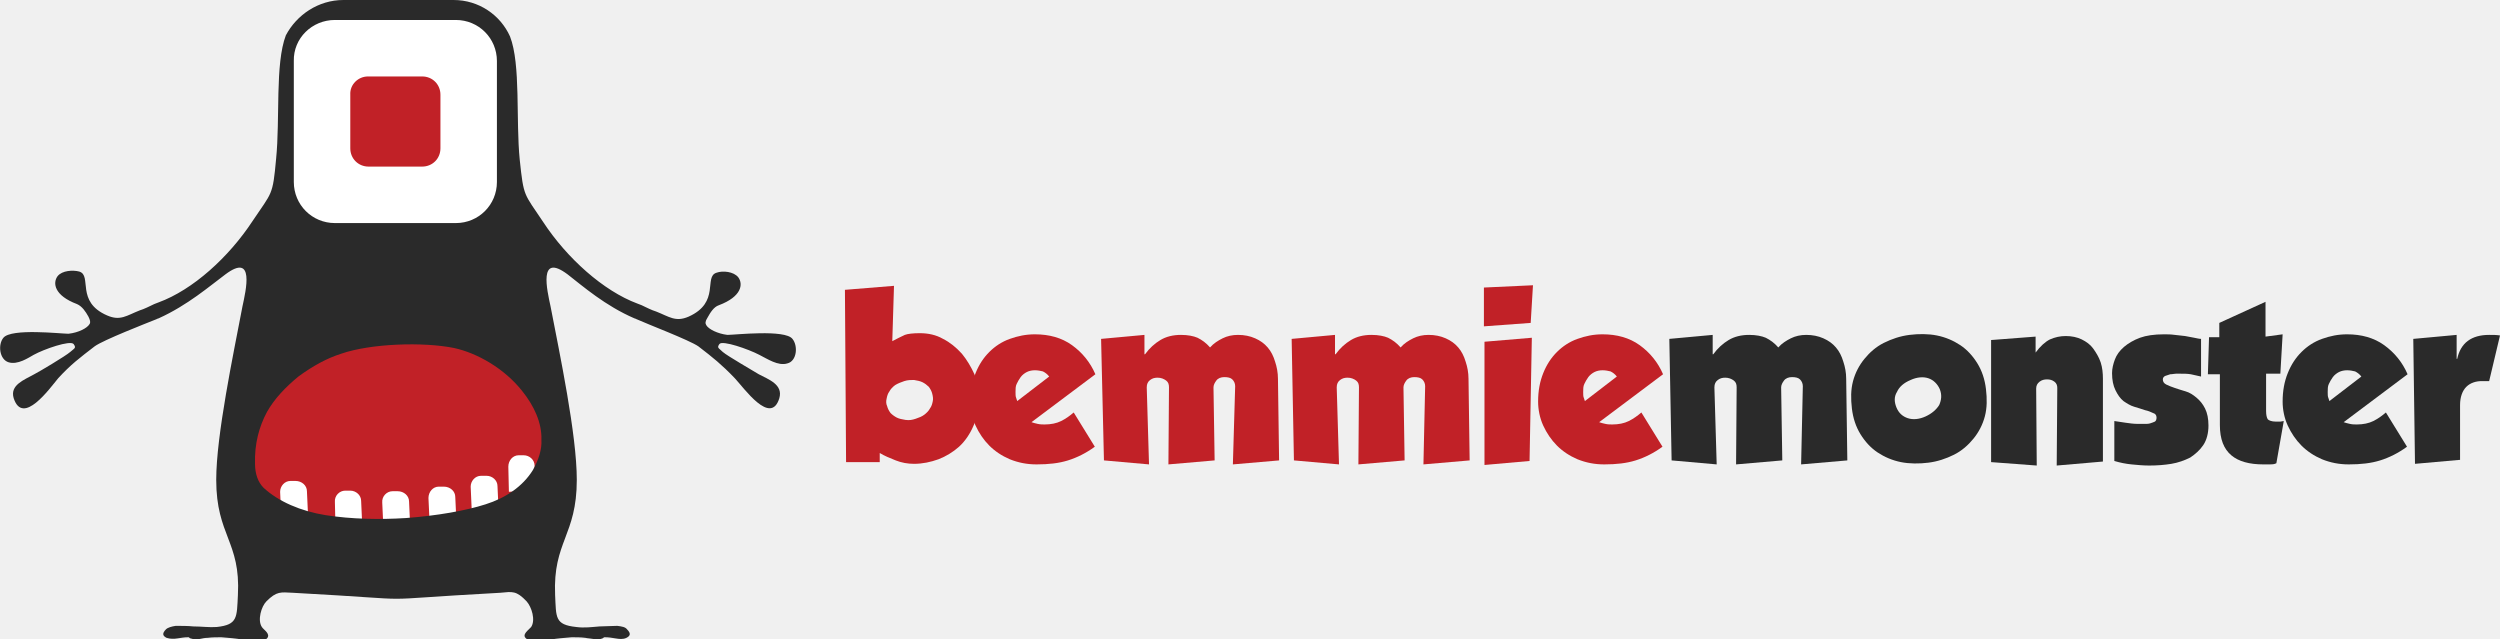
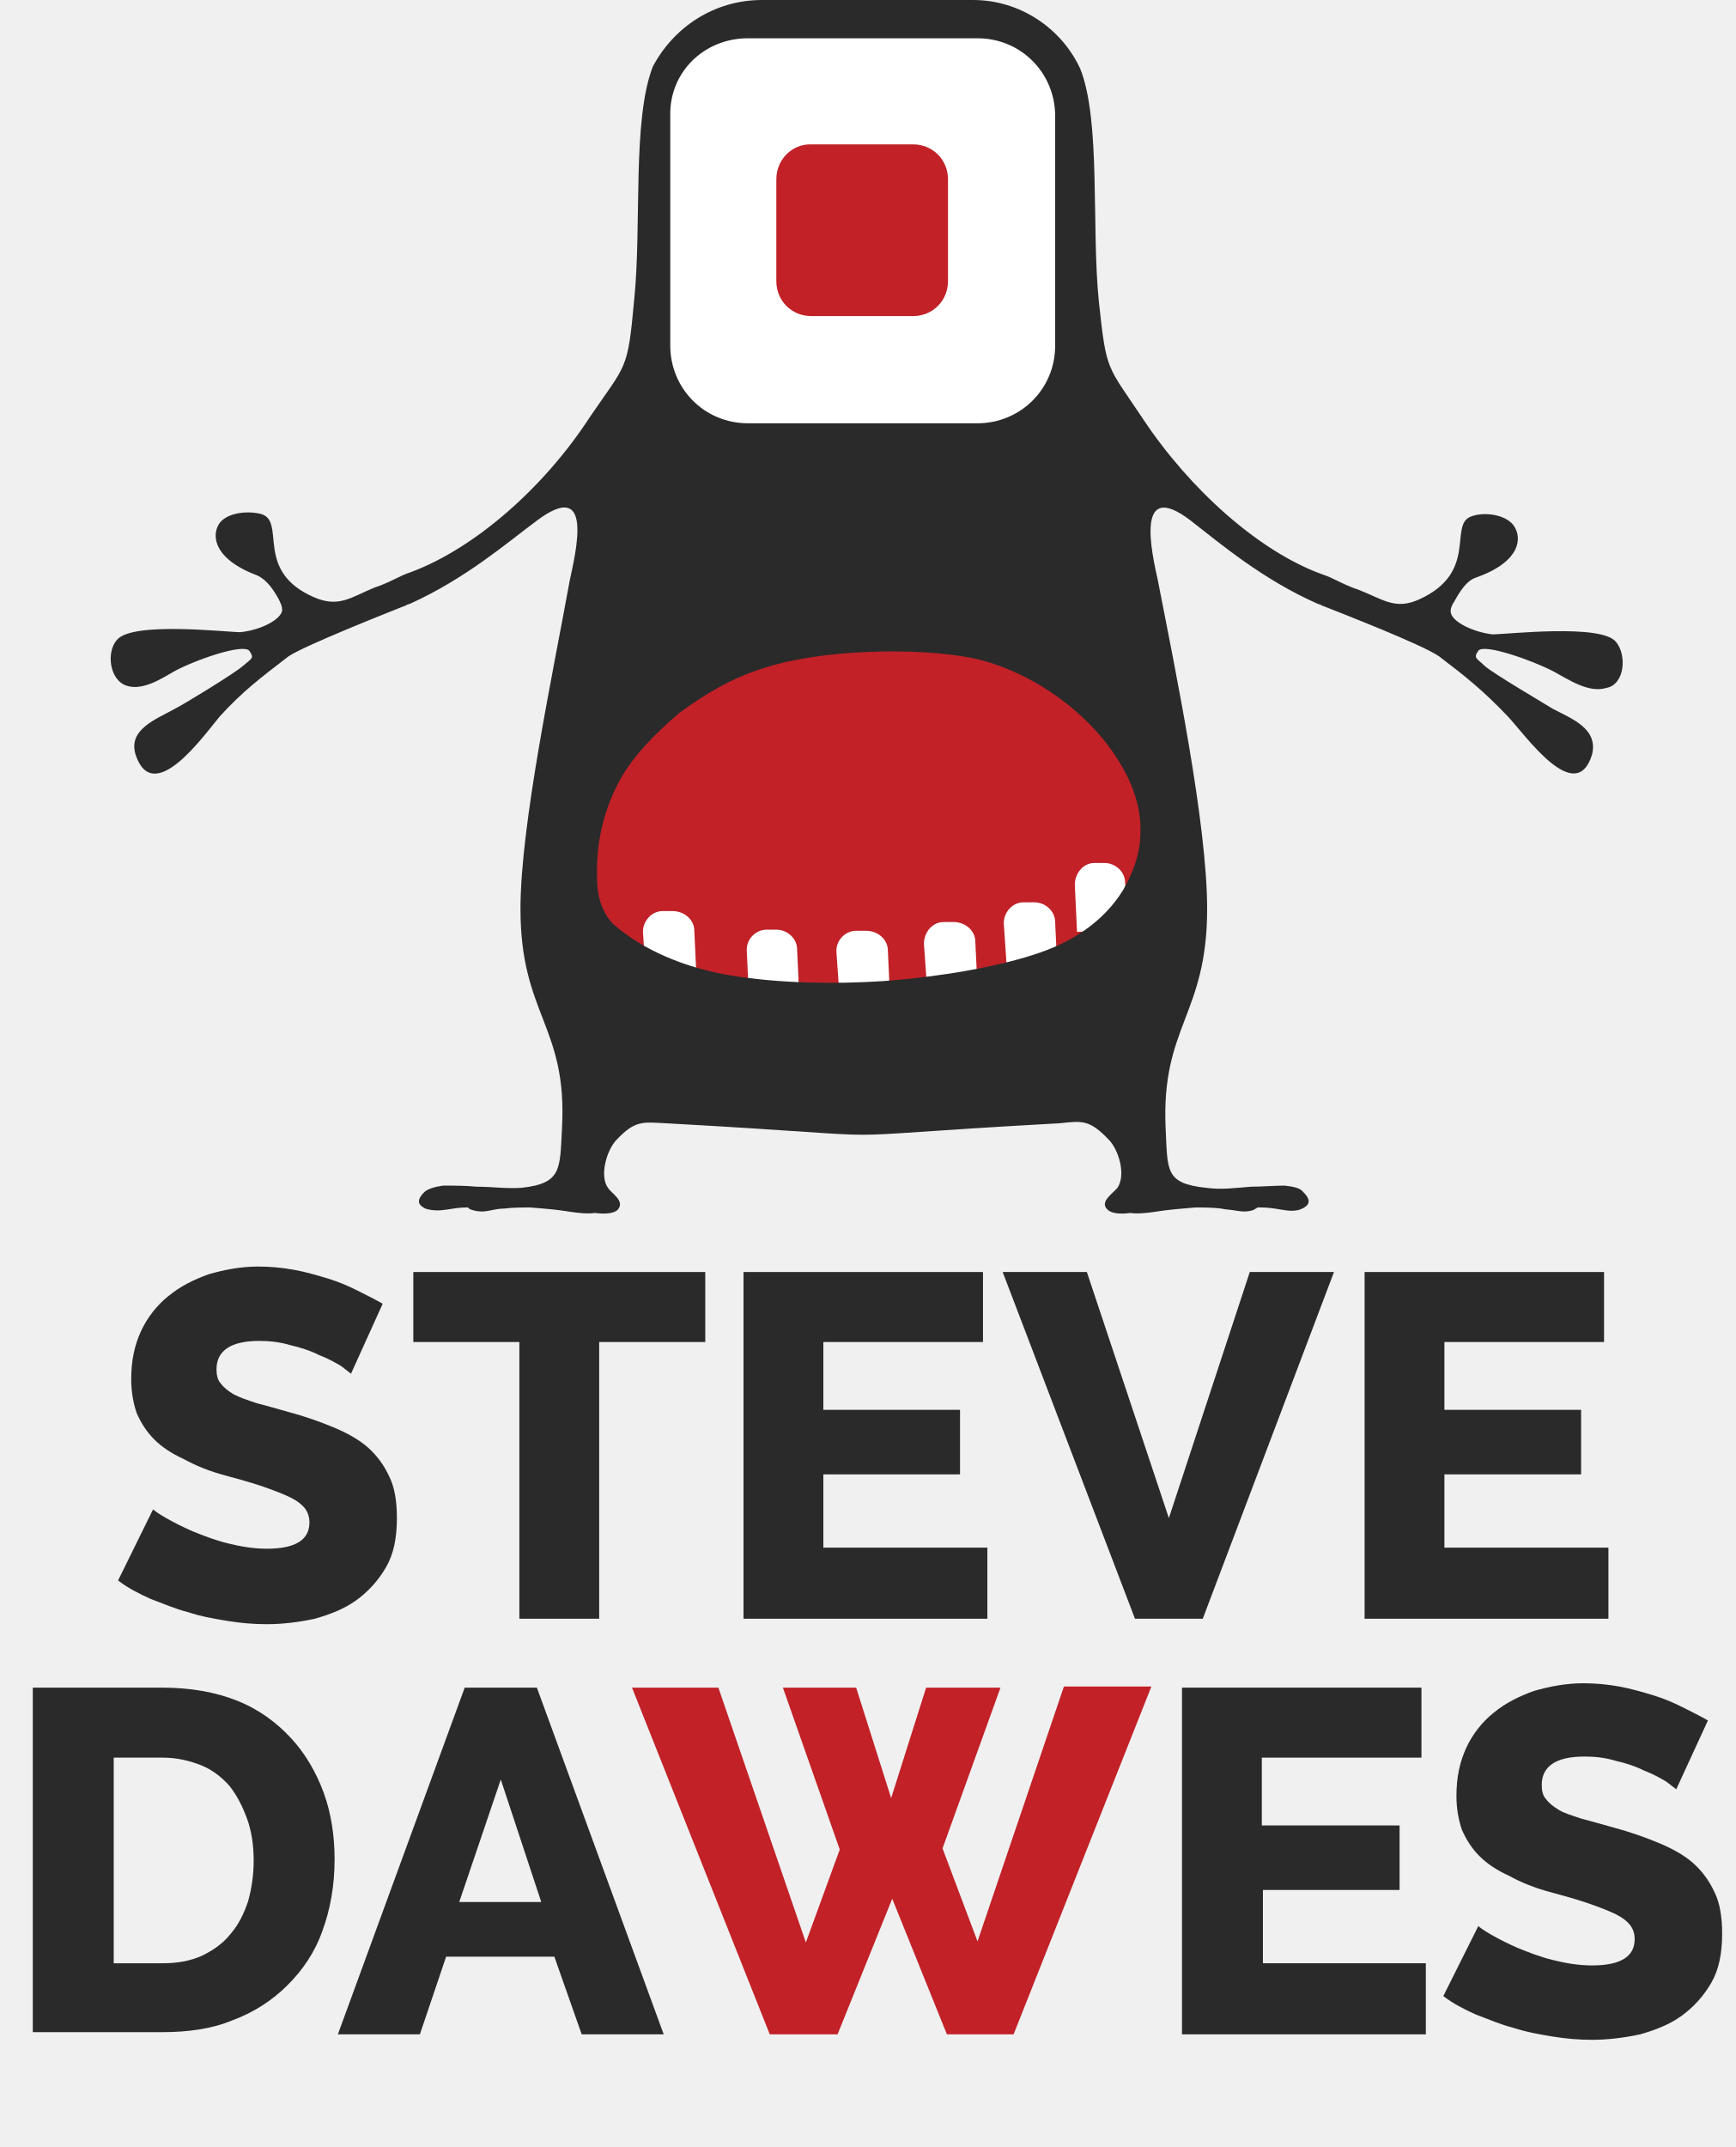
- <svg xmlns="http://www.w3.org/2000/svg" version="1.1" id="Layer_1" x="0px" y="0px" viewBox="0 0 438.2 112" style="enable-background:new 0 0 438.2 112;" xml:space="preserve">
+ <svg xmlns="http://www.w3.org/2000/svg" version="1.1" id="Layer_1" x="0px" y="0px" viewBox="0 0 158.7 196.3" style="enable-background:new 0 0 158.7 196.3;" xml:space="preserve">
  <style type="text/css">
- 	.st0{fill-rule:evenodd;clip-rule:evenodd;fill:#2A2A2A;}
- 	.st1{fill-rule:evenodd;clip-rule:evenodd;fill:#FFFFFF;}
- 	.st2{fill-rule:evenodd;clip-rule:evenodd;fill:#C12127;}
- 	.st3{fill:#C12127;}
- 	.st4{fill:#2A2A2A;}
+ 	.st0{fill:#2A2A2A;}
+ 	.st1{fill:#FFFFFF;}
+ 	.st2{fill:#C12127;}
</style>
  <g>
-     <path class="st0" d="M79.5,0c4.4,0,8.2,2.6,9.9,6.4c1.9,4.9,1,14.7,1.7,21.6c0.7,6.6,0.7,5.8,4.1,10.9c4.2,6.4,10.6,12.1,16.5,14.3   c0.6,0.2,1,0.4,1.4,0.6c0,0,1.2,0.6,1.9,0.8c2.3,0.9,3.4,1.9,5.7,0.9c5.6-2.5,2.6-7,4.9-7.7c1.1-0.4,3-0.2,3.8,0.8   c0.9,1.2,0.6,3.4-3.4,4.9c-0.9,0.3-1.5,1.3-2,2.2c-0.4,0.6-0.4,1-0.2,1.3c0.4,0.7,2,1.5,3.7,1.7c1.3,0,10.1-1,11.4,0.7   c1,1.2,0.8,3.9-0.9,4.3c-1.6,0.5-3.5-0.8-4.9-1.5c-1.9-1-6.5-2.6-7-1.9c-0.5,0.7-0.1,0.7,0.6,1.4c0.8,0.7,5.5,3.4,6.3,3.9   c1.7,0.9,4.3,1.8,3.6,4.2c-1.5,4.9-6.2-1.8-7.8-3.5c-2.3-2.4-3.8-3.6-6.4-5.6c-1.6-1.1-9.2-4-10.7-4.7l0,0v0h0   c-0.1,0-0.2-0.1-0.2-0.1v0l-0.3-0.1c-5.1-2.2-9-5.6-11.7-7.7c-5.2-3.9-3.6,2.8-3,5.6c1.6,8.3,4.6,22.5,4.6,30.4   c0,9.8-4.2,10.8-3.8,20.2c0.2,3.9-0.1,5.2,3.7,5.6c1.4,0.2,2.8,0,4.1-0.1c1,0,2.1-0.1,3.1-0.1c0.8,0.1,1.4,0.2,1.7,0.6   c0.8,0.8,0.5,1.2-0.1,1.5c-0.6,0.3-1.3,0.2-1.9,0.1c-0.6-0.1-1.2-0.2-1.8-0.2l-0.2,0c-0.1,0.1-0.2,0.1-0.3,0.2   c-0.5,0.2-1,0.2-1.6,0.1c-0.5-0.1-1-0.1-1.4-0.2c-0.8-0.1-1.6-0.1-2.4-0.1c-1.2,0.1-2.5,0.2-3.7,0.4c-0.7,0.1-1.6,0.2-2.2,0.1   c-0.8,0.1-1.7,0.1-2.1-0.3c-0.8-0.7,0.5-1.5,0.9-2c0.8-1.2,0.1-3.5-0.8-4.5c-1.8-1.9-2.5-1.7-4.6-1.5c-25.6,1.4-10.8,1.4-36.4,0   c-2.1-0.1-2.8-0.3-4.6,1.5c-0.9,0.9-1.6,3.3-0.8,4.5c0.3,0.5,1.6,1.2,0.9,2c-0.4,0.4-1.3,0.4-2.1,0.3c-0.7,0.1-1.5,0-2.2-0.1   c-1.2-0.2-2.4-0.3-3.7-0.4c-0.8,0-1.6,0-2.4,0.1c-0.5,0-0.9,0.1-1.4,0.2c-0.5,0.1-1,0.1-1.6-0.1c-0.1,0-0.2-0.1-0.3-0.2l-0.2,0   c-0.6,0-1.1,0.1-1.8,0.2c-0.6,0.1-1.3,0.1-1.9-0.1c-0.6-0.3-0.9-0.7-0.1-1.5c0.3-0.3,1-0.5,1.7-0.6c1,0,2.1,0,3.1,0.1   c1.4,0,2.8,0.2,4.1,0.1c3.7-0.4,3.5-1.7,3.7-5.6c0.5-9.4-3.8-10.4-3.8-20.2c0-7.8,3-22,4.6-30.4c0.6-2.8,2.2-9.5-3-5.6   c-2.7,2-6.6,5.4-11.7,7.7l-0.3,0.1v0c0,0-0.1,0.1-0.2,0.1h0v0l0,0c-1.5,0.6-9.2,3.6-10.7,4.7c-2.6,2-4.2,3.2-6.4,5.6   c-1.5,1.8-6.2,8.4-7.8,3.5c-0.7-2.3,1.8-3.2,3.6-4.2c0.8-0.4,5.5-3.2,6.3-3.9c0.8-0.7,1.1-0.7,0.6-1.4c-0.6-0.7-5.2,0.9-7,1.9   C5,62.7,3.1,64,1.5,63.5c-1.6-0.5-1.9-3.1-0.9-4.3C2,57.5,10.7,58.5,12,58.5c1.8-0.2,3.3-1,3.7-1.7c0.2-0.3,0.1-0.7-0.2-1.3   c-0.5-0.9-1.1-1.8-2-2.2c-4-1.5-4.3-3.7-3.4-4.9c0.8-1,2.7-1.1,3.8-0.8c2.3,0.7-0.7,5.3,4.9,7.7c2.3,1,3.4,0,5.7-0.9   c0.7-0.2,1.9-0.8,1.9-0.8c0.4-0.2,0.8-0.4,1.4-0.6c6-2.2,12.3-7.9,16.5-14.3c3.4-5.1,3.5-4.3,4.1-10.9c0.7-6.9-0.2-16.6,1.7-21.6   C52,2.6,55.8,0,60.2,0C69.6,0,70,0,79.5,0z" />
-     <path class="st1" d="M58.7,3.5h21.2c4,0,7.2,3.2,7.2,7.2v21.2c0,4-3.2,7.2-7.2,7.2H58.7c-4,0-7.2-3.2-7.2-7.2V10.7   C51.4,6.7,54.7,3.5,58.7,3.5z" />
-     <path class="st2" d="M64.5,13.4H74c1.8,0,3.2,1.4,3.2,3.2V26c0,1.8-1.4,3.2-3.2,3.2h-9.4c-1.8,0-3.2-1.4-3.2-3.2v-9.4   C61.3,14.8,62.8,13.4,64.5,13.4z" />
-     <path class="st2" d="M93.6,82.5c1.1-1.8,1.6-3.6,1.7-5.4c0.1-3.1-1.3-6-3.5-8.7c-3.2-4-8-6.7-12.2-7.6c-5.4-1.1-14.9-0.8-20.2,1   c-2.6,0.9-5,2.2-7.7,4.1c-2.4,1.8-4.3,3.9-5.7,6.2c-1.5,2.7-2.3,5.7-2.2,9.3c0,1.8,0.5,3.3,1.6,4.3c2.7,2.5,6.6,4.2,11.2,4.9   c4.5,0.7,9.6,0.8,14.3,0.5c5.5-0.4,10.6-1.3,14.1-2.4C88.8,87.4,91.8,85.4,93.6,82.5z" />
-     <path class="st1" d="M49.3,90.7l4.7-0.2l-0.2-4.4c0-1-0.9-1.8-2-1.8l-0.9,0c-1,0-1.8,0.9-1.8,1.9L49.3,90.7z" />
-     <path class="st1" d="M58.8,92.4l4.7-0.2l-0.2-4.4c0-1-0.9-1.8-1.9-1.8l-0.9,0c-1,0-1.9,0.9-1.8,2L58.8,92.4z" />
-     <path class="st1" d="M67.2,92.5l4.7-0.2l-0.2-4.4c0-1-0.9-1.8-2-1.8l-0.9,0c-1,0-1.9,0.9-1.8,2L67.2,92.5z" />
-     <path class="st1" d="M75.3,91.6l4.7-0.2l-0.2-4.3c0-1-0.9-1.8-2-1.8l-0.9,0c-1,0-1.8,0.9-1.8,2L75.3,91.6z" />
-     <path class="st1" d="M82.7,89.8l4.7-0.2l-0.2-4.4c0-1-0.9-1.8-1.9-1.8l-1,0c-1,0-1.8,0.9-1.8,1.9L82.7,89.8z" />
-     <path class="st1" d="M89.2,86.2l4.7-0.2l-0.2-4.4c0-1-0.9-1.8-1.9-1.8l-0.9,0c-1,0-1.8,0.9-1.8,2L89.2,86.2z" />
-     <path class="st0" d="M93.4,82.4c-1.8,2.9-4.8,4.9-8.3,6c-3.4,1.1-8.5,2-13.9,2.4c-4.7,0.3-9.6,0.2-14.1-0.5   c-4.4-0.7-8.3-2.4-10.9-4.8c-1-1-1.5-2.5-1.5-4.2c-0.1-3.5,0.7-6.5,2.1-9.1c1.3-2.3,3.2-4.3,5.5-6.2c2.6-1.9,5-3.2,7.5-4   c5.2-1.8,14.4-2.1,19.8-1c4.1,0.9,8.8,3.6,11.9,7.5c2.1,2.6,3.5,5.6,3.4,8.6C95,78.8,94.4,80.6,93.4,82.4L93.4,82.4L93.4,82.4z    M58.2,57.1c-3.2,1.1-6,2.7-8.8,4.7l-0.1,0.1l-0.1,0.1c-2.8,2.1-5.2,4.6-6.9,7.7c-2,3.6-2.9,7.6-2.8,11.7c0.1,2.9,1,5.8,3.2,7.9   c3.7,3.5,8.7,5.4,13.6,6.2c5,0.8,10.2,0.8,15.2,0.5c4.9-0.3,10.4-1.1,15.1-2.6c4.5-1.5,8.6-4.1,11.1-8.2c1.5-2.4,2.3-5,2.4-7.8   c0.1-4.4-1.8-8.5-4.5-11.9c-3.6-4.5-9.2-8.2-14.9-9.3C74.5,54.7,64.2,55,58.2,57.1L58.2,57.1z" />
+     <path class="st0" d="M89,0c4.3,0,8.1,2.6,9.8,6.3c1.9,4.8,1,14.5,1.7,21.3c0.7,6.5,0.7,5.7,4.1,10.8c4.2,6.3,10.5,12,16.3,14.1   c0.6,0.2,1,0.4,1.4,0.6c0,0,1.2,0.6,1.9,0.8c2.3,0.9,3.4,1.9,5.6,0.9c5.5-2.5,2.6-6.9,4.8-7.6c1.1-0.4,3-0.2,3.8,0.8   c0.9,1.2,0.6,3.4-3.4,4.8c-0.9,0.3-1.5,1.3-2,2.2c-0.4,0.6-0.4,1-0.2,1.3c0.4,0.7,2,1.5,3.7,1.7c1.3,0,10-1,11.3,0.7   c1,1.2,0.8,3.9-0.9,4.2c-1.6,0.5-3.5-0.8-4.8-1.5c-1.9-1-6.4-2.6-6.9-1.9c-0.5,0.7-0.1,0.7,0.6,1.4c0.8,0.7,5.4,3.4,6.2,3.9   c1.7,0.9,4.2,1.8,3.6,4.2c-1.5,4.8-6.1-1.8-7.7-3.5c-2.3-2.4-3.8-3.6-6.3-5.5c-1.6-1.1-9.1-4-10.6-4.6l0,0l0,0l0,0   c-0.1,0-0.2-0.1-0.2-0.1l0,0l-0.3-0.1c-5-2.2-8.9-5.5-11.6-7.6c-5.1-3.9-3.6,2.8-3,5.5c1.6,8.2,4.5,22.2,4.5,30   c0,9.7-4.2,10.7-3.8,20c0.2,3.9-0.1,5.1,3.7,5.5c1.4,0.2,2.8,0,4.1-0.1c1,0,2.1-0.1,3.1-0.1c0.8,0.1,1.4,0.2,1.7,0.6   c0.8,0.8,0.5,1.2-0.1,1.5s-1.3,0.2-1.9,0.1s-1.2-0.2-1.8-0.2H115c-0.1,0.1-0.2,0.1-0.3,0.2c-0.5,0.2-1,0.2-1.6,0.1   c-0.5-0.1-1-0.1-1.4-0.2c-0.8-0.1-1.6-0.1-2.4-0.1c-1.2,0.1-2.5,0.2-3.7,0.4c-0.7,0.1-1.6,0.2-2.2,0.1c-0.8,0.1-1.7,0.1-2.1-0.3   c-0.8-0.7,0.5-1.5,0.9-2c0.8-1.2,0.1-3.5-0.8-4.4c-1.8-1.9-2.5-1.7-4.5-1.5c-25.3,1.4-10.7,1.4-36,0c-2.1-0.1-2.8-0.3-4.5,1.5   c-0.9,0.9-1.6,3.3-0.8,4.4c0.3,0.5,1.6,1.2,0.9,2c-0.4,0.4-1.3,0.4-2.1,0.3c-0.7,0.1-1.5,0-2.2-0.1c-1.2-0.2-2.4-0.3-3.7-0.4   c-0.8,0-1.6,0-2.4,0.1c-0.5,0-0.9,0.1-1.4,0.2s-1,0.1-1.6-0.1c-0.1,0-0.2-0.1-0.3-0.2h-0.2c-0.6,0-1.1,0.1-1.8,0.2   c-0.6,0.1-1.3,0.1-1.9-0.1c-0.6-0.3-0.9-0.7-0.1-1.5c0.3-0.3,1-0.5,1.7-0.6c1,0,2.1,0,3.1,0.1c1.4,0,2.8,0.2,4.1,0.1   c3.7-0.4,3.5-1.7,3.7-5.5c0.5-9.3-3.8-10.3-3.8-20c0-7.7,3-21.7,4.5-30c0.6-2.8,2.2-9.4-3-5.5c-2.7,2-6.5,5.3-11.6,7.6l-0.3,0.1   l0,0c0,0-0.1,0.1-0.2,0.1l0,0l0,0l0,0c-1.5,0.6-9.1,3.6-10.6,4.6c-2.6,2-4.2,3.2-6.3,5.5c-1.5,1.8-6.1,8.3-7.7,3.5   c-0.7-2.3,1.8-3.2,3.6-4.2c0.8-0.4,5.4-3.2,6.2-3.9c0.8-0.7,1.1-0.7,0.6-1.4c-0.6-0.7-5.1,0.9-6.9,1.9c-0.9,0.5-2.8,1.8-4.3,1.3   c-1.6-0.5-1.9-3.1-0.9-4.2c1.4-1.7,10-0.7,11.3-0.7c1.8-0.2,3.3-1,3.7-1.7c0.2-0.3,0.1-0.7-0.2-1.3c-0.5-0.9-1.1-1.8-2-2.2   c-4-1.5-4.2-3.7-3.4-4.8c0.8-1,2.7-1.1,3.8-0.8c2.3,0.7-0.7,5.2,4.8,7.6c2.3,1,3.4,0,5.6-0.9c0.7-0.2,1.9-0.8,1.9-0.8   c0.4-0.2,0.8-0.4,1.4-0.6c5.9-2.2,12.2-7.8,16.3-14.1c3.4-5,3.5-4.2,4.1-10.8c0.7-6.8-0.2-16.4,1.7-21.3c1.9-3.6,5.6-6.1,10-6.1   C79.2,0,79.6,0,89,0z" />
+     <path class="st1" d="M68.4,3.5h21c4,0,7.1,3.2,7.1,7.1v21c0,4-3.2,7.1-7.1,7.1h-21c-4,0-7.1-3.2-7.1-7.1v-21   C61.2,6.6,64.4,3.5,68.4,3.5z" />
+     <path class="st2" d="M74.1,13.2h9.4c1.8,0,3.2,1.4,3.2,3.2v9.3c0,1.8-1.4,3.2-3.2,3.2h-9.3c-1.8,0-3.2-1.4-3.2-3.2v-9.3   C71,14.6,72.4,13.2,74.1,13.2z" />
+     <path class="st2" d="M102.9,81.5c1.1-1.8,1.6-3.6,1.7-5.3c0.1-3.1-1.3-5.9-3.5-8.6c-3.2-4-7.9-6.6-12.1-7.5c-5.3-1.1-14.7-0.8-20,1   c-2.6,0.9-4.9,2.2-7.6,4.1c-2.4,1.8-4.2,3.9-5.6,6.1c-1.5,2.7-2.3,5.6-2.2,9.2c0,1.8,0.5,3.3,1.6,4.2c2.7,2.5,6.5,4.2,11.1,4.8   c4.4,0.7,9.5,0.8,14.1,0.5c5.4-0.4,10.5-1.3,13.9-2.4C98.1,86.4,101.1,84.4,102.9,81.5z" />
+     <path class="st1" d="M59.1,89.6l4.6-0.2l-0.2-4.3c0-1-0.9-1.8-2-1.8h-0.9c-1,0-1.8,0.9-1.8,1.9L59.1,89.6z" />
+     <path class="st1" d="M68.5,91.3l4.6-0.2l-0.2-4.3c0-1-0.9-1.8-1.9-1.8h-0.9c-1,0-1.9,0.9-1.8,2L68.5,91.3z" />
+     <path class="st1" d="M76.8,91.4l4.6-0.2l-0.2-4.3c0-1-0.9-1.8-2-1.8h-0.9c-1,0-1.9,0.9-1.8,2L76.8,91.4z" />
+     <path class="st1" d="M84.8,90.5l4.6-0.2l-0.2-4.2c0-1-0.9-1.8-2-1.8h-0.9c-1,0-1.8,0.9-1.8,2L84.8,90.5z" />
+     <path class="st1" d="M92.1,88.8l4.6-0.2l-0.2-4.3c0-1-0.9-1.8-1.9-1.8h-1c-1,0-1.8,0.9-1.8,1.9L92.1,88.8z" />
+     <path class="st1" d="M98.5,85.2l4.6-0.2l-0.2-4.3c0-1-0.9-1.8-1.9-1.8h-0.9c-1,0-1.8,0.9-1.8,2L98.5,85.2z" />
+     <path class="st0" d="M102.7,81.4c-1.8,2.9-4.7,4.8-8.2,5.9c-3.4,1.1-8.4,2-13.7,2.4c-4.6,0.3-9.5,0.2-13.9-0.5   c-4.3-0.7-8.2-2.4-10.8-4.7c-1-1-1.5-2.5-1.5-4.2c-0.1-3.5,0.7-6.4,2.1-9c1.3-2.3,3.2-4.2,5.4-6.1c2.6-1.9,4.9-3.2,7.4-4   c5.1-1.8,14.2-2.1,19.6-1c4.1,0.9,8.7,3.6,11.8,7.4c2.1,2.6,3.5,5.5,3.4,8.5C104.3,77.9,103.7,79.7,102.7,81.4L102.7,81.4   L102.7,81.4z M67.9,56.4c-3.2,1.1-5.9,2.7-8.7,4.6l-0.1,0.1L59,61.3c-2.8,2.1-5.1,4.5-6.8,7.6c-2,3.6-2.9,7.5-2.8,11.6   c0.1,2.9,1,5.7,3.2,7.8c3.7,3.5,8.6,5.3,13.4,6.1c4.9,0.8,10.1,0.8,15,0.5c4.8-0.3,10.3-1.1,14.9-2.6c4.4-1.5,8.5-4.1,11-8.1   c1.5-2.4,2.3-4.9,2.4-7.7c0.1-4.3-1.8-8.4-4.4-11.8c-3.6-4.4-9.1-8.1-14.7-9.2C84,54.1,73.8,54.4,67.9,56.4L67.9,56.4z" />
  </g>
  <g>
-     <path class="st3" d="M161.2,58.4c1.5,0,2.9,0.3,4.1,1c1.2,0.6,2.3,1.5,3.3,2.6c0.9,1.1,1.6,2.3,2.2,3.6c0.5,1.3,0.8,2.7,0.8,4.1   c0,1.9-0.3,3.5-1,5c-0.6,1.4-1.5,2.7-2.5,3.6s-2.3,1.7-3.6,2.2c-1.4,0.5-2.8,0.8-4.3,0.8c-1.1,0-2.2-0.2-3.2-0.6   c-1-0.4-2-0.8-2.8-1.3V81h-5.9l-0.2-30.2l8.6-0.7l-0.3,9.7c0.8-0.4,1.5-0.8,2.2-1.1C159.1,58.5,160.1,58.4,161.2,58.4z M160.5,73.4   c0.6-0.2,1.1-0.4,1.5-0.7c0.4-0.3,0.8-0.7,1-1.1c0.3-0.4,0.4-0.8,0.5-1.3c0.1-0.4,0-0.9-0.1-1.3c-0.1-0.4-0.3-0.8-0.6-1.2   c-0.3-0.3-0.7-0.6-1.1-0.8c-0.4-0.2-0.9-0.3-1.5-0.4c-0.5,0-1.1,0-1.7,0.2c-0.6,0.2-1.1,0.4-1.6,0.7c-0.4,0.3-0.8,0.7-1,1.1   c-0.3,0.4-0.4,0.8-0.5,1.3c-0.1,0.4-0.1,0.9,0.1,1.3c0.1,0.4,0.3,0.8,0.6,1.2c0.3,0.3,0.7,0.6,1.1,0.8c0.4,0.2,0.9,0.3,1.5,0.4   C159.4,73.7,159.9,73.6,160.5,73.4z" />
-     <path class="st3" d="M191.9,78.3c-1.5,1.1-3.1,1.9-4.7,2.4c-1.6,0.5-3.4,0.7-5.5,0.7c-1.7,0-3.2-0.3-4.7-0.9   c-1.4-0.6-2.6-1.4-3.6-2.4c-1-1-1.8-2.2-2.4-3.5c-0.6-1.3-0.9-2.8-0.9-4.2c0-1.9,0.3-3.5,0.9-5c0.6-1.5,1.4-2.7,2.4-3.7   c1-1,2.2-1.8,3.6-2.3c1.4-0.5,2.8-0.8,4.4-0.8c2.5,0,4.7,0.6,6.5,1.9c1.8,1.3,3.2,3,4.1,5.1l-11.2,8.4c0.3,0.1,0.6,0.2,1.1,0.3   c0.4,0.1,0.9,0.1,1.2,0.1c1.1,0,2.1-0.2,2.9-0.6s1.5-0.9,2.2-1.5L191.9,78.3z M183.9,66c-0.3-0.4-0.7-0.7-1.1-0.9   c-0.4-0.1-0.9-0.2-1.4-0.2c-0.5,0-1,0.1-1.4,0.3c-0.4,0.2-0.8,0.5-1.1,0.9c-0.3,0.4-0.5,0.8-0.7,1.2c-0.2,0.4-0.2,0.9-0.2,1.4   c0,0.4,0,0.8,0.1,1c0.1,0.2,0.1,0.4,0.2,0.6L183.9,66z" />
-     <path class="st3" d="M216.5,67.7c0-0.5-0.2-0.9-0.5-1.2c-0.3-0.3-0.8-0.4-1.4-0.4c-0.6,0-1.1,0.2-1.4,0.6c-0.3,0.4-0.5,0.8-0.5,1.2   l0.2,12.8l-8.1,0.7l0.1-13.5c0-0.5-0.1-0.9-0.5-1.2c-0.4-0.3-0.9-0.5-1.5-0.5c-0.5,0-0.9,0.1-1.3,0.4s-0.6,0.7-0.6,1.3l0.4,13.5   l-7.9-0.7L193,59.4l7.6-0.7v3.4h0.1c0.8-1.1,1.7-1.9,2.7-2.5c1-0.6,2.2-0.9,3.6-0.9c1.2,0,2.2,0.2,2.9,0.5c0.8,0.4,1.5,0.9,2.2,1.7   c0.6-0.7,1.4-1.2,2.2-1.6c0.8-0.4,1.7-0.6,2.7-0.6c1.1,0,2.1,0.2,3,0.6c0.9,0.4,1.6,0.9,2.2,1.6c0.6,0.7,1,1.5,1.3,2.5   c0.3,0.9,0.5,1.9,0.5,3l0.2,14.3l-8.1,0.7L216.5,67.7z" />
-     <path class="st3" d="M249.8,67.7c0-0.5-0.2-0.9-0.5-1.2c-0.3-0.3-0.8-0.4-1.4-0.4c-0.6,0-1.1,0.2-1.4,0.6c-0.3,0.4-0.5,0.8-0.5,1.2   l0.2,12.8l-8.1,0.7l0.1-13.5c0-0.5-0.1-0.9-0.5-1.2c-0.4-0.3-0.9-0.5-1.5-0.5c-0.5,0-0.9,0.1-1.3,0.4s-0.6,0.7-0.6,1.3l0.4,13.5   l-7.9-0.7l-0.4-21.3l7.6-0.7v3.4h0.1c0.8-1.1,1.7-1.9,2.7-2.5c1-0.6,2.2-0.9,3.6-0.9c1.2,0,2.2,0.2,2.9,0.5   c0.8,0.4,1.5,0.9,2.2,1.7c0.6-0.7,1.4-1.2,2.2-1.6c0.8-0.4,1.7-0.6,2.7-0.6c1.1,0,2.1,0.2,3,0.6c0.9,0.4,1.6,0.9,2.2,1.6   c0.6,0.7,1,1.5,1.3,2.5c0.3,0.9,0.5,1.9,0.5,3l0.2,14.3l-8.1,0.7L249.8,67.7z" />
-     <path class="st3" d="M260.1,50.4l8.6-0.4l-0.4,6.6l-8.2,0.6L260.1,50.4z M260.2,59.9l8.3-0.7l-0.4,21.6l-7.9,0.7V59.9z" />
-     <path class="st3" d="M291.4,78.3c-1.5,1.1-3.1,1.9-4.7,2.4c-1.6,0.5-3.4,0.7-5.5,0.7c-1.7,0-3.2-0.3-4.7-0.9   c-1.4-0.6-2.6-1.4-3.6-2.4c-1-1-1.8-2.2-2.4-3.5c-0.6-1.3-0.9-2.8-0.9-4.2c0-1.9,0.3-3.5,0.9-5c0.6-1.5,1.4-2.7,2.4-3.7   c1-1,2.2-1.8,3.6-2.3c1.4-0.5,2.8-0.8,4.4-0.8c2.5,0,4.7,0.6,6.5,1.9c1.8,1.3,3.2,3,4.1,5.1l-11.2,8.4c0.3,0.1,0.6,0.2,1.1,0.3   c0.4,0.1,0.9,0.1,1.2,0.1c1.1,0,2.1-0.2,2.9-0.6c0.8-0.4,1.5-0.9,2.2-1.5L291.4,78.3z M283.4,66c-0.3-0.4-0.7-0.7-1.1-0.9   c-0.4-0.1-0.9-0.2-1.4-0.2c-0.5,0-1,0.1-1.4,0.3c-0.4,0.2-0.8,0.5-1.1,0.9c-0.3,0.4-0.5,0.8-0.7,1.2c-0.2,0.4-0.2,0.9-0.2,1.4   c0,0.4,0,0.8,0.1,1c0.1,0.2,0.1,0.4,0.2,0.6L283.4,66z" />
-     <path class="st4" d="M316,67.7c0-0.5-0.2-0.9-0.5-1.2s-0.8-0.4-1.4-0.4c-0.6,0-1.1,0.2-1.4,0.6c-0.3,0.4-0.5,0.8-0.5,1.2l0.2,12.8   l-8.1,0.7l0.1-13.5c0-0.5-0.1-0.9-0.5-1.2c-0.4-0.3-0.9-0.5-1.5-0.5c-0.5,0-0.9,0.1-1.3,0.4c-0.4,0.3-0.6,0.7-0.6,1.3l0.4,13.5   l-7.9-0.7l-0.4-21.3l7.6-0.7v3.4h0.1c0.8-1.1,1.7-1.9,2.7-2.5c1-0.6,2.2-0.9,3.6-0.9c1.2,0,2.2,0.2,2.9,0.5   c0.8,0.4,1.5,0.9,2.2,1.7c0.6-0.7,1.4-1.2,2.2-1.6s1.7-0.6,2.7-0.6c1.1,0,2.1,0.2,3,0.6c0.9,0.4,1.6,0.9,2.2,1.6   c0.6,0.7,1,1.5,1.3,2.5c0.3,0.9,0.5,1.9,0.5,3l0.2,14.3l-8.1,0.7L316,67.7z" />
-     <path class="st4" d="M348.1,68.2c0.2,1.7,0.2,3.3-0.2,4.8c-0.4,1.5-1.1,2.8-2,3.9c-0.9,1.1-2,2.1-3.4,2.8c-1.4,0.7-2.9,1.2-4.5,1.4   s-3.3,0.2-4.8-0.1c-1.5-0.3-2.9-0.9-4.1-1.7c-1.2-0.8-2.2-1.9-3-3.2c-0.8-1.3-1.3-2.8-1.5-4.5c-0.2-1.7-0.2-3.3,0.2-4.8   c0.4-1.5,1.1-2.8,2-3.9c0.9-1.1,2-2.1,3.4-2.8c1.4-0.7,2.9-1.2,4.5-1.4s3.3-0.2,4.8,0.1c1.5,0.3,2.9,0.9,4.1,1.7   c1.2,0.8,2.2,1.9,3,3.2C347.4,65,347.9,66.5,348.1,68.2z M332.4,71.4c0.4,1,1.1,1.6,2,1.9c0.9,0.3,2,0.2,3.1-0.3   c1.1-0.5,1.9-1.2,2.4-2c0.4-0.9,0.5-1.8,0.1-2.8c-0.4-0.9-1.1-1.6-2-1.9c-0.9-0.3-2-0.2-3.1,0.3c-1.2,0.5-2,1.2-2.4,2.1   C332,69.5,332,70.4,332.4,71.4z" />
-     <path class="st4" d="M356.7,61.8h0.1c0.8-1.1,1.7-1.9,2.5-2.3c0.9-0.4,1.8-0.6,2.8-0.6c1,0,2,0.2,2.8,0.6c0.8,0.4,1.5,0.9,2,1.6   c0.5,0.7,1,1.5,1.3,2.4c0.3,0.9,0.4,1.9,0.4,2.9v14.5l-8.1,0.7l0.1-13.6c0-0.4-0.1-0.8-0.5-1.1c-0.4-0.3-0.8-0.4-1.3-0.4   c-0.5,0-0.9,0.1-1.3,0.4s-0.6,0.7-0.6,1.2l0.1,13.5l-8-0.6L349,59.6l7.8-0.6V61.8z" />
-     <path class="st4" d="M372.6,74.1c0.7,0.1,1.4,0.2,2.2,0.2c0.3,0,0.7,0,1.1,0c0.4,0,0.7,0,1-0.1c0.3-0.1,0.6-0.2,0.8-0.3   c0.2-0.1,0.3-0.4,0.3-0.7c0-0.4-0.2-0.7-0.6-0.8c-0.4-0.2-0.9-0.4-1.4-0.5c-0.6-0.2-1.2-0.4-1.9-0.6c-0.7-0.2-1.3-0.6-1.9-1   c-0.6-0.5-1-1.1-1.4-1.9c-0.4-0.8-0.6-1.8-0.6-3c0-0.8,0.2-1.6,0.5-2.4c0.3-0.8,0.8-1.5,1.6-2.2c0.7-0.6,1.7-1.2,2.8-1.6   c1.1-0.4,2.5-0.6,4.2-0.6c0.6,0,1.2,0,1.9,0.1c0.6,0.1,1.2,0.1,1.8,0.2c0.6,0.1,1.1,0.2,1.6,0.3c0.5,0.1,0.9,0.2,1.2,0.2v6.6   c-0.6-0.1-1.2-0.3-1.8-0.4c-0.6-0.1-1.2-0.1-1.9-0.1c-0.2,0-0.4,0-0.7,0c-0.3,0-0.6,0.1-1,0.1c-0.3,0.1-0.6,0.2-0.9,0.3   c-0.2,0.1-0.4,0.3-0.4,0.6c0,0.4,0.2,0.7,0.6,0.9c0.4,0.2,0.9,0.4,1.5,0.6c0.6,0.2,1.2,0.4,1.9,0.6c0.7,0.2,1.3,0.6,1.9,1.1   c0.6,0.5,1.1,1.1,1.5,1.9c0.4,0.8,0.6,1.8,0.6,3c0,1.3-0.3,2.5-0.9,3.4c-0.6,0.9-1.4,1.6-2.3,2.2c-1,0.5-2.1,0.9-3.3,1.1   c-1.2,0.2-2.5,0.3-3.9,0.3c-1,0-2.1-0.1-3.1-0.2c-1-0.1-2-0.3-3-0.6v-7C371.2,73.9,371.9,74,372.6,74.1z" />
-     <path class="st4" d="M397.9,81.4c-0.4,0-0.8,0-1.2,0c-2.4,0-4.3-0.5-5.6-1.6c-1.3-1.1-2-2.8-2-5.3v-8.9l-2.1,0l0.2-6.5h1.8v-2.5   l8.1-3.7v6.1l3-0.4l-0.4,6.9h-2.5v6.5c0,0.7,0.1,1.2,0.3,1.5c0.2,0.2,0.7,0.4,1.4,0.4c0.3,0,0.6,0,0.8,0c0.2,0,0.4-0.1,0.6-0.1   l-1.3,7.4C398.6,81.4,398.2,81.4,397.9,81.4z" />
-     <path class="st4" d="M421.9,78.3c-1.5,1.1-3.1,1.9-4.7,2.4c-1.6,0.5-3.4,0.7-5.5,0.7c-1.7,0-3.2-0.3-4.7-0.9   c-1.4-0.6-2.6-1.4-3.6-2.4c-1-1-1.8-2.2-2.4-3.5c-0.6-1.3-0.9-2.8-0.9-4.2c0-1.9,0.3-3.5,0.9-5c0.6-1.5,1.4-2.7,2.4-3.7   c1-1,2.2-1.8,3.6-2.3c1.4-0.5,2.8-0.8,4.4-0.8c2.5,0,4.7,0.6,6.5,1.9c1.8,1.3,3.2,3,4.1,5.1l-11.2,8.4c0.3,0.1,0.6,0.2,1.1,0.3   c0.4,0.1,0.9,0.1,1.2,0.1c1.1,0,2.1-0.2,2.9-0.6s1.5-0.9,2.2-1.5L421.9,78.3z M413.9,66c-0.3-0.4-0.7-0.7-1.1-0.9   c-0.4-0.1-0.9-0.2-1.4-0.2c-0.5,0-1,0.1-1.4,0.3c-0.4,0.2-0.8,0.5-1.1,0.9c-0.3,0.4-0.5,0.8-0.7,1.2c-0.2,0.4-0.2,0.9-0.2,1.4   c0,0.4,0,0.8,0.1,1c0.1,0.2,0.1,0.4,0.2,0.6L413.9,66z" />
-     <path class="st4" d="M430.6,58.7v4.2h0.1c0.6-2.8,2.5-4.2,5.6-4.2c0.7,0,1.3,0,1.9,0.1l-1.9,8c-0.2,0-0.4,0-0.6,0   c-0.2,0-0.4,0-0.7,0c-1,0-2,0.3-2.7,1s-1.1,1.8-1.1,3.2v9.6l-7.9,0.7L423,59.4L430.6,58.7z" />
+     <path class="st0" d="M3,186v-31.7h11.8c2.6,0,4.9,0.4,6.9,1.2c2,0.8,3.6,2,4.9,3.4c1.3,1.4,2.3,3.1,3,5c0.7,1.9,1,4,1,6.1   c0,2.4-0.4,4.6-1.1,6.5c-0.7,2-1.8,3.6-3.2,5s-3.1,2.5-5,3.2c-1.9,0.8-4.1,1.1-6.5,1.1H3z M23.2,170.1c0-1.4-0.2-2.7-0.6-3.8   c-0.4-1.1-0.9-2.1-1.6-3c-0.7-0.8-1.6-1.5-2.6-1.9c-1-0.4-2.2-0.7-3.5-0.7h-4.5v18.8h4.5c1.3,0,2.5-0.2,3.6-0.7   c1-0.5,1.9-1.1,2.6-2c0.7-0.8,1.2-1.8,1.6-3C23,172.7,23.2,171.5,23.2,170.1z" />
+     <path class="st0" d="M42.5,154.3h6.6L60.7,186h-7.5l-2.5-7.1h-9.9l-2.4,7.1h-7.5L42.5,154.3z M49.5,173.9l-3.7-11.2L42,173.9H49.5z   " />
+     <path class="st2" d="M71.6,154.3h6.7l3.2,10.1l3.2-10.1h6.8l-5.3,14.7l3.2,8.5l7.9-23.3h8L92.7,186h-6.1l-5-12.4l-5,12.4h-6.2   l-12.6-31.7h7.9l8,23.3l3.1-8.5L71.6,154.3z" />
+     <path class="st0" d="M130.4,179.6v6.4h-22.3v-31.7H130v6.4h-14.6v6.2H128v5.9h-12.5v6.7H130.4z" />
+     <path class="st0" d="M153.3,163.6c-0.1-0.1-0.4-0.3-0.9-0.7c-0.5-0.3-1.2-0.7-2-1c-0.8-0.4-1.7-0.7-2.6-0.9c-1-0.3-1.9-0.4-2.9-0.4   c-2.6,0-3.9,0.9-3.9,2.6c0,0.5,0.1,1,0.4,1.3c0.3,0.4,0.7,0.7,1.2,1c0.5,0.3,1.2,0.5,2.1,0.8c0.8,0.2,1.8,0.5,2.9,0.8   c1.5,0.4,2.9,0.9,4.1,1.4c1.2,0.5,2.3,1.1,3.1,1.8c0.8,0.7,1.5,1.6,2,2.7c0.5,1,0.7,2.3,0.7,3.8c0,1.8-0.3,3.3-1,4.5   c-0.7,1.2-1.6,2.2-2.7,3c-1.1,0.8-2.4,1.3-3.8,1.7c-1.4,0.3-2.9,0.5-4.4,0.5c-1.2,0-2.4-0.1-3.6-0.3c-1.2-0.2-2.4-0.4-3.6-0.8   c-1.2-0.3-2.3-0.8-3.4-1.2c-1.1-0.5-2.1-1-3-1.7l3.2-6.4c0.1,0.1,0.5,0.4,1.2,0.8c0.7,0.4,1.5,0.8,2.4,1.2c1,0.4,2,0.8,3.2,1.1   c1.2,0.3,2.4,0.5,3.6,0.5c2.6,0,3.9-0.8,3.9-2.4c0-0.6-0.2-1.1-0.6-1.5c-0.4-0.4-0.9-0.7-1.6-1s-1.5-0.6-2.4-0.9   c-0.9-0.3-2-0.6-3.1-0.9c-1.5-0.4-2.7-0.9-3.8-1.5c-1.1-0.5-2-1.1-2.7-1.8c-0.7-0.7-1.2-1.5-1.6-2.4c-0.3-0.9-0.5-1.9-0.5-3.1   c0-1.7,0.3-3.1,0.9-4.4c0.6-1.3,1.5-2.4,2.5-3.2c1.1-0.9,2.3-1.5,3.7-2c1.4-0.4,2.9-0.7,4.5-0.7c1.1,0,2.2,0.1,3.3,0.3   c1.1,0.2,2.1,0.5,3.1,0.8c1,0.3,1.9,0.7,2.7,1.1c0.8,0.4,1.6,0.8,2.3,1.2L153.3,163.6z" />
+   </g>
+   <g>
+     <path class="st0" d="M32.1,125.6c-0.1-0.1-0.4-0.3-0.9-0.7c-0.5-0.3-1.2-0.7-2-1c-0.8-0.4-1.7-0.7-2.6-0.9c-1-0.3-1.9-0.4-2.9-0.4   c-2.6,0-3.9,0.9-3.9,2.6c0,0.5,0.1,1,0.4,1.3c0.3,0.4,0.7,0.7,1.2,1c0.6,0.3,1.2,0.5,2.1,0.8c0.8,0.2,1.8,0.5,2.9,0.8   c1.5,0.4,2.9,0.9,4.1,1.4c1.2,0.5,2.3,1.1,3.1,1.8c0.8,0.7,1.5,1.6,2,2.7c0.5,1,0.7,2.3,0.7,3.8c0,1.8-0.3,3.3-1,4.5   c-0.7,1.2-1.6,2.2-2.7,3c-1.1,0.8-2.4,1.3-3.8,1.7c-1.4,0.3-2.9,0.5-4.4,0.5c-1.2,0-2.4-0.1-3.6-0.3c-1.2-0.2-2.4-0.4-3.6-0.8   c-1.2-0.3-2.3-0.8-3.4-1.2c-1.1-0.5-2.1-1-3-1.7L14,138c0.1,0.1,0.5,0.4,1.2,0.8c0.7,0.4,1.5,0.8,2.4,1.2c1,0.4,2,0.8,3.2,1.1   c1.2,0.3,2.4,0.5,3.6,0.5c2.6,0,3.9-0.8,3.9-2.4c0-0.6-0.2-1.1-0.6-1.5c-0.4-0.4-0.9-0.7-1.6-1c-0.7-0.3-1.5-0.6-2.4-0.9   c-0.9-0.3-2-0.6-3.1-0.9c-1.5-0.4-2.7-0.9-3.8-1.5c-1.1-0.5-2-1.1-2.7-1.8c-0.7-0.7-1.2-1.5-1.6-2.4c-0.3-0.9-0.5-1.9-0.5-3.1   c0-1.7,0.3-3.1,0.9-4.4c0.6-1.3,1.5-2.4,2.5-3.2c1.1-0.9,2.3-1.5,3.7-2c1.4-0.4,2.9-0.7,4.5-0.7c1.1,0,2.2,0.1,3.3,0.3   c1.1,0.2,2.1,0.5,3.1,0.8c1,0.3,1.9,0.7,2.7,1.1c0.8,0.4,1.6,0.8,2.3,1.2L32.1,125.6z" />
+     <path class="st0" d="M64.4,122.7h-9.6V148h-7.3v-25.3h-9.7v-6.4h26.7V122.7z" />
+     <path class="st0" d="M90.3,141.6v6.4H68v-31.7h21.9v6.4H75.3v6.2h12.5v5.9H75.3v6.7H90.3z" />
+     <path class="st0" d="M99.4,116.3l7.5,22.5l7.4-22.5h7.7l-12,31.7h-6.2l-12.1-31.7H99.4z" />
+     <path class="st0" d="M147.1,141.6v6.4h-22.3v-31.7h21.9v6.4h-14.6v6.2h12.5v5.9h-12.5v6.7H147.1z" />
  </g>
</svg>
